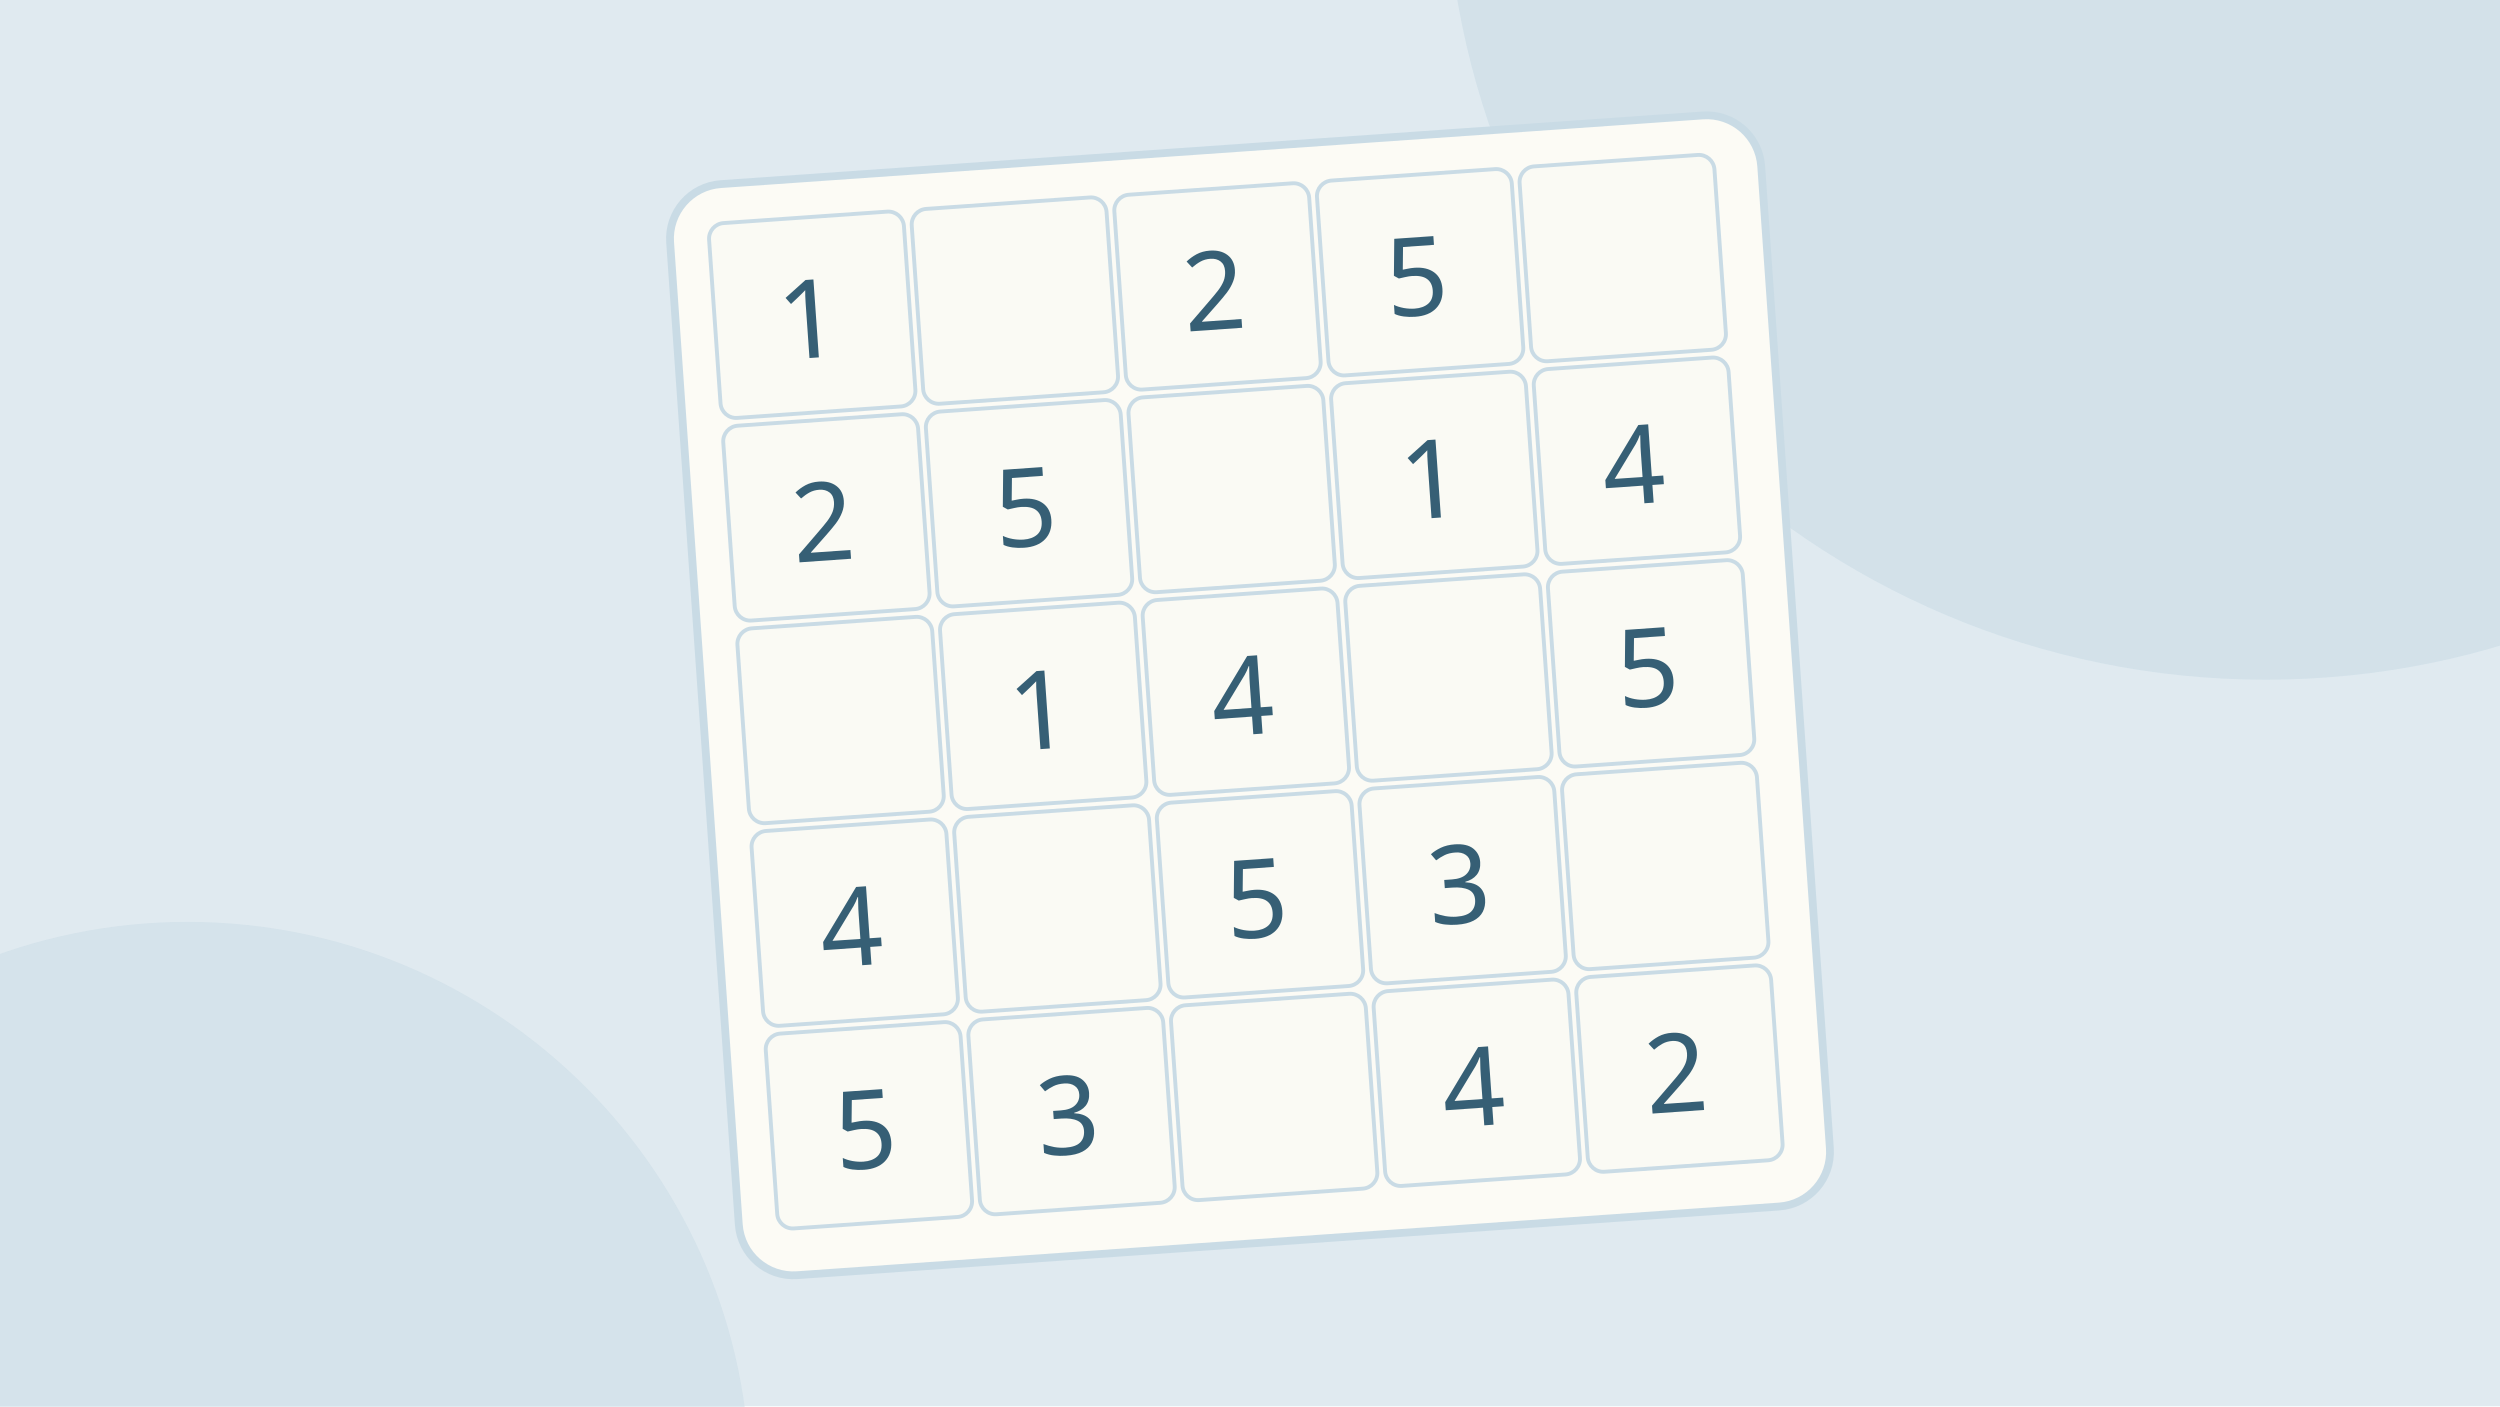
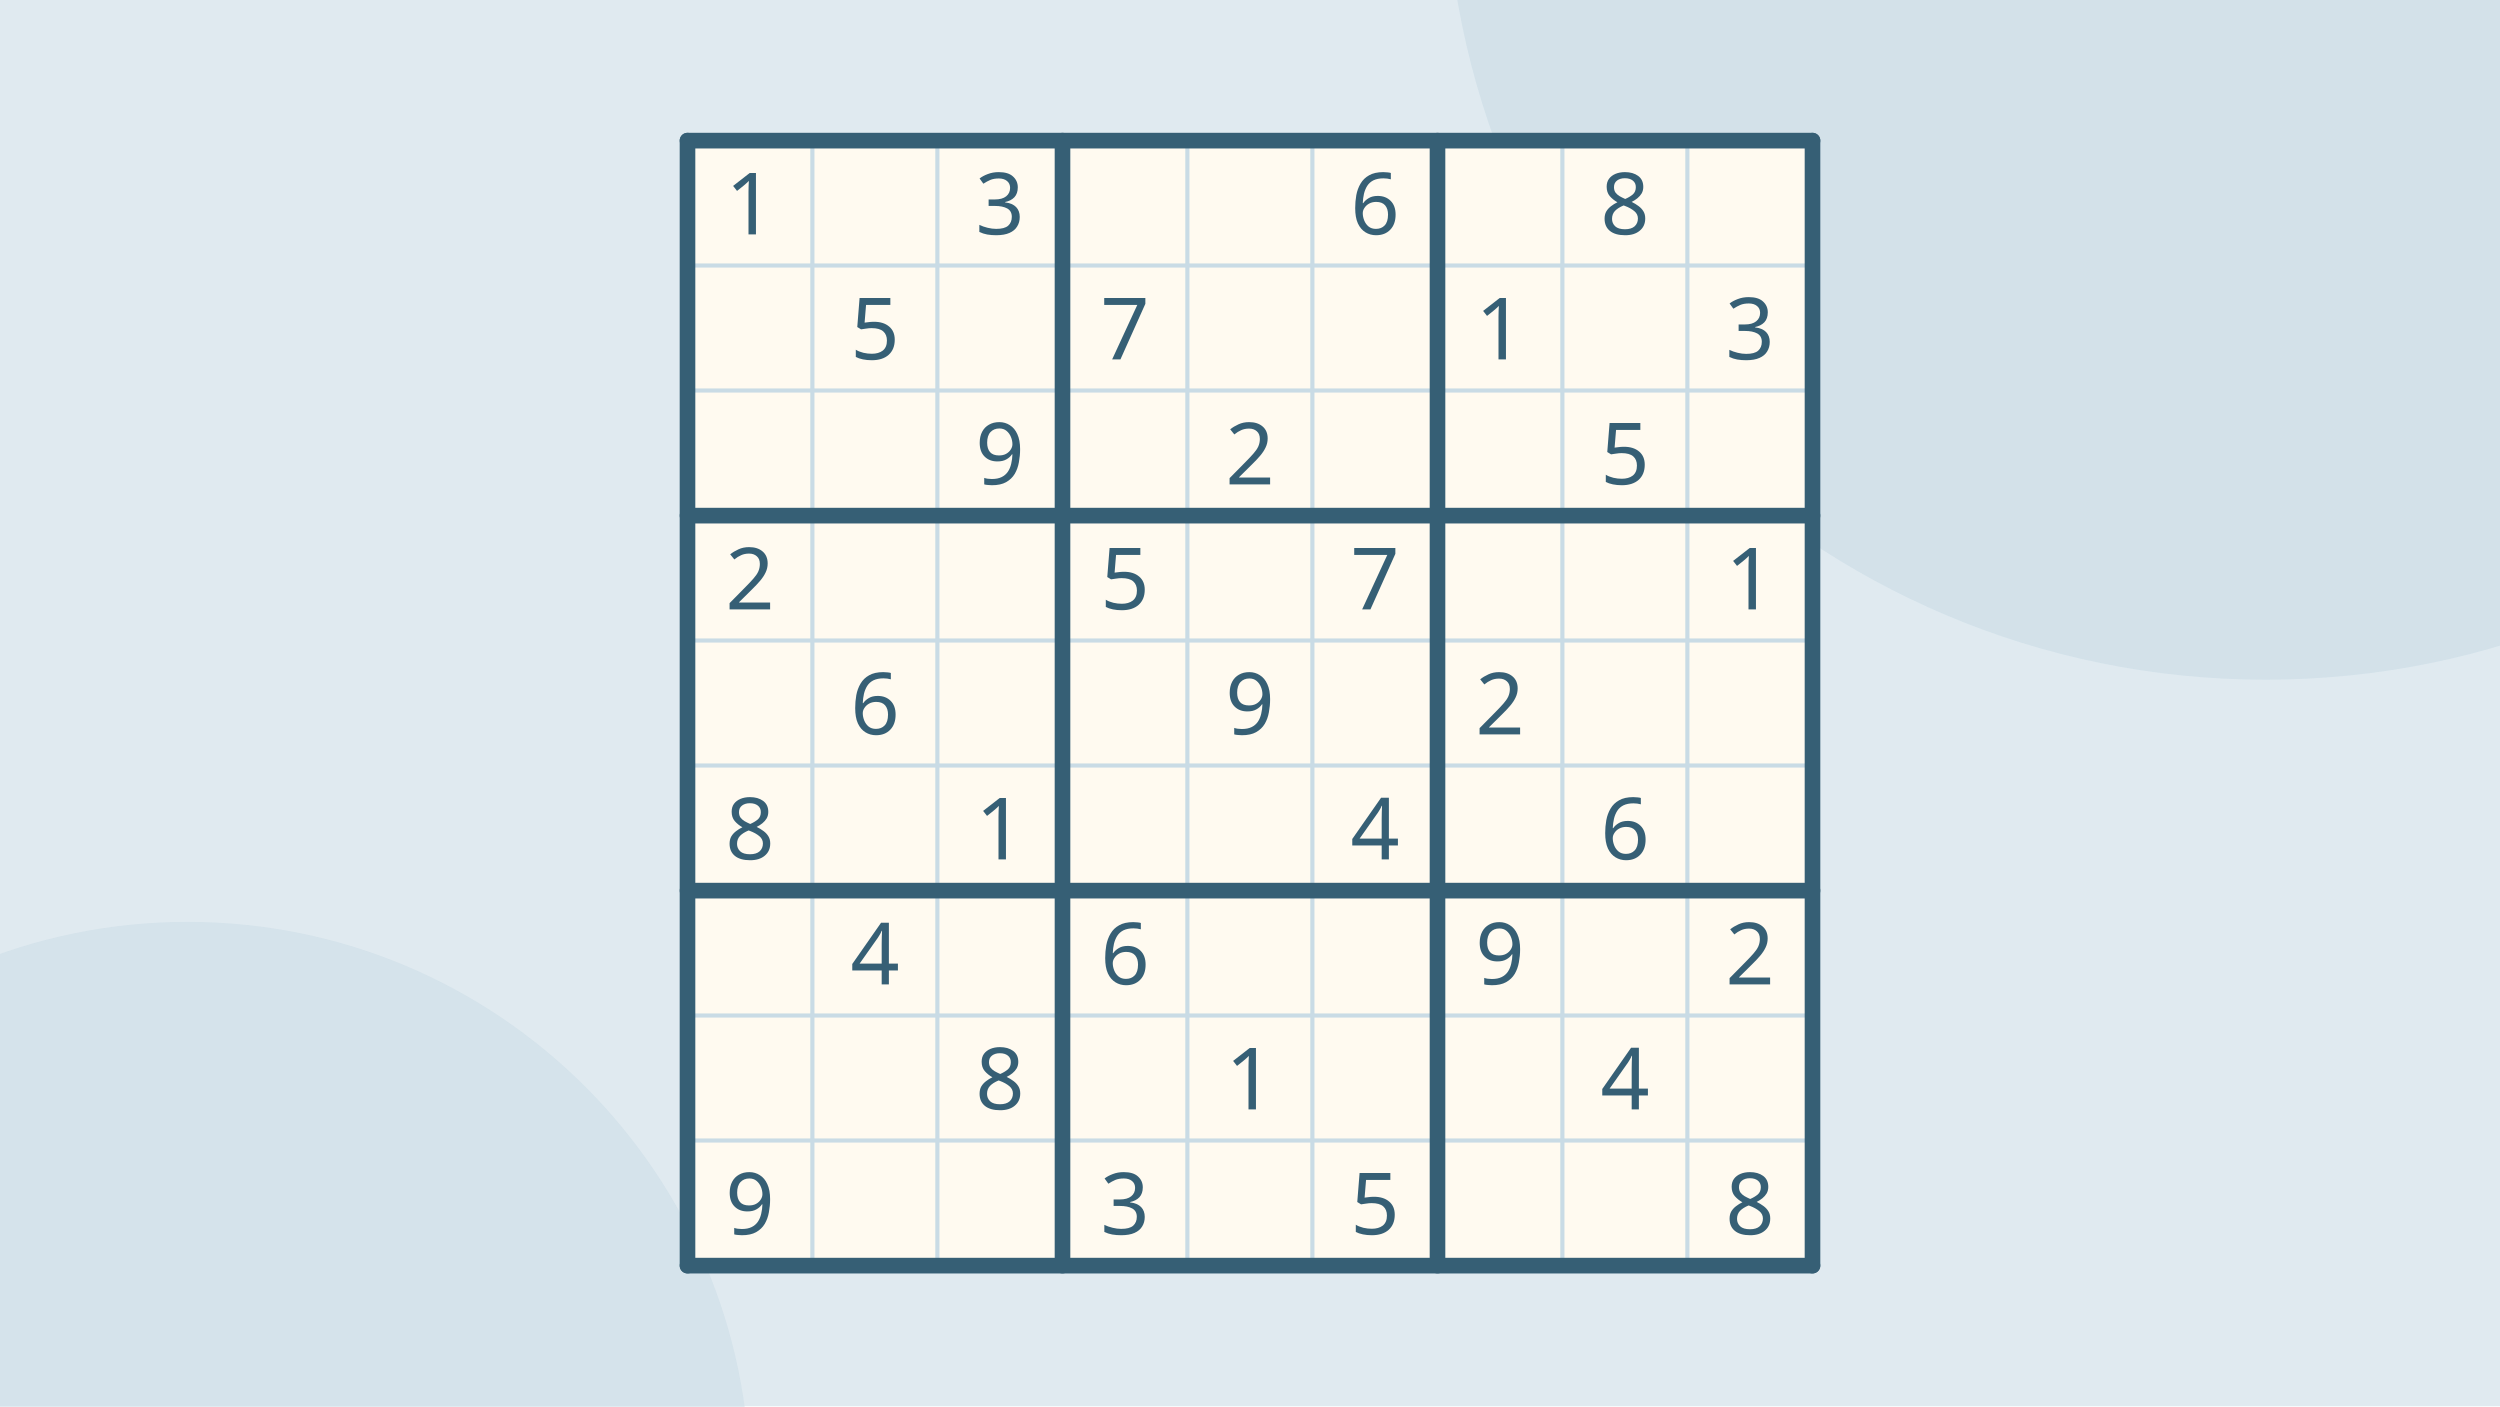
<svg xmlns="http://www.w3.org/2000/svg" viewBox="0 0 320 180" aria-hidden="true" focusable="false" class="puzzle-art">
  <rect width="320" height="180" fill="#e0eaf0" />
  <circle cx="290" cy="-18" r="105" fill="#c9dbe5" opacity=".6" />
  <circle cx="24" cy="190" r="72" fill="#c9dbe5" opacity=".5" />
-   <g transform="translate(95,24) rotate(-4 65 65)">
-     <rect x="-5" y="-5" width="140" height="140" rx="7" fill="#fcfbf5" stroke="#c9dbe5" />
-     <rect x="0" y="0" width="25" height="25" rx="2" fill="#fafaf4" stroke="#c9dbe5" stroke-width=".5" />
-     <text x="12" y="18" font-size="14" font-family="system-ui,sans-serif" font-weight="500" text-anchor="middle" fill="#365f75">1</text>
-     <rect x="26" y="0" width="25" height="25" rx="2" fill="#fafaf4" stroke="#c9dbe5" stroke-width=".5" />
-     <rect x="52" y="0" width="25" height="25" rx="2" fill="#fafaf4" stroke="#c9dbe5" stroke-width=".5" />
-     <text x="64" y="18" font-size="14" font-family="system-ui,sans-serif" font-weight="500" text-anchor="middle" fill="#365f75">2</text>
-     <rect x="78" y="0" width="25" height="25" rx="2" fill="#fafaf4" stroke="#c9dbe5" stroke-width=".5" />
-     <text x="90" y="18" font-size="14" font-family="system-ui,sans-serif" font-weight="500" text-anchor="middle" fill="#365f75">5</text>
-     <rect x="104" y="0" width="25" height="25" rx="2" fill="#fafaf4" stroke="#c9dbe5" stroke-width=".5" />
-     <rect x="0" y="26" width="25" height="25" rx="2" fill="#fafaf4" stroke="#c9dbe5" stroke-width=".5" />
-     <text x="12" y="44" font-size="14" font-family="system-ui,sans-serif" font-weight="500" text-anchor="middle" fill="#365f75">2</text>
-     <rect x="26" y="26" width="25" height="25" rx="2" fill="#fafaf4" stroke="#c9dbe5" stroke-width=".5" />
-     <text x="38" y="44" font-size="14" font-family="system-ui,sans-serif" font-weight="500" text-anchor="middle" fill="#365f75">5</text>
-     <rect x="52" y="26" width="25" height="25" rx="2" fill="#fafaf4" stroke="#c9dbe5" stroke-width=".5" />
-     <rect x="78" y="26" width="25" height="25" rx="2" fill="#fafaf4" stroke="#c9dbe5" stroke-width=".5" />
-     <text x="90" y="44" font-size="14" font-family="system-ui,sans-serif" font-weight="500" text-anchor="middle" fill="#365f75">1</text>
-     <rect x="104" y="26" width="25" height="25" rx="2" fill="#fafaf4" stroke="#c9dbe5" stroke-width=".5" />
-     <text x="116" y="44" font-size="14" font-family="system-ui,sans-serif" font-weight="500" text-anchor="middle" fill="#365f75">4</text>
-     <rect x="0" y="52" width="25" height="25" rx="2" fill="#fafaf4" stroke="#c9dbe5" stroke-width=".5" />
-     <rect x="26" y="52" width="25" height="25" rx="2" fill="#fafaf4" stroke="#c9dbe5" stroke-width=".5" />
-     <text x="38" y="70" font-size="14" font-family="system-ui,sans-serif" font-weight="500" text-anchor="middle" fill="#365f75">1</text>
-     <rect x="52" y="52" width="25" height="25" rx="2" fill="#fafaf4" stroke="#c9dbe5" stroke-width=".5" />
-     <text x="64" y="70" font-size="14" font-family="system-ui,sans-serif" font-weight="500" text-anchor="middle" fill="#365f75">4</text>
-     <rect x="78" y="52" width="25" height="25" rx="2" fill="#fafaf4" stroke="#c9dbe5" stroke-width=".5" />
-     <rect x="104" y="52" width="25" height="25" rx="2" fill="#fafaf4" stroke="#c9dbe5" stroke-width=".5" />
-     <text x="116" y="70" font-size="14" font-family="system-ui,sans-serif" font-weight="500" text-anchor="middle" fill="#365f75">5</text>
-     <rect x="0" y="78" width="25" height="25" rx="2" fill="#fafaf4" stroke="#c9dbe5" stroke-width=".5" />
-     <text x="12" y="96" font-size="14" font-family="system-ui,sans-serif" font-weight="500" text-anchor="middle" fill="#365f75">4</text>
-     <rect x="26" y="78" width="25" height="25" rx="2" fill="#fafaf4" stroke="#c9dbe5" stroke-width=".5" />
-     <rect x="52" y="78" width="25" height="25" rx="2" fill="#fafaf4" stroke="#c9dbe5" stroke-width=".5" />
-     <text x="64" y="96" font-size="14" font-family="system-ui,sans-serif" font-weight="500" text-anchor="middle" fill="#365f75">5</text>
-     <rect x="78" y="78" width="25" height="25" rx="2" fill="#fafaf4" stroke="#c9dbe5" stroke-width=".5" />
-     <text x="90" y="96" font-size="14" font-family="system-ui,sans-serif" font-weight="500" text-anchor="middle" fill="#365f75">3</text>
-     <rect x="104" y="78" width="25" height="25" rx="2" fill="#fafaf4" stroke="#c9dbe5" stroke-width=".5" />
-     <rect x="0" y="104" width="25" height="25" rx="2" fill="#fafaf4" stroke="#c9dbe5" stroke-width=".5" />
-     <text x="12" y="122" font-size="14" font-family="system-ui,sans-serif" font-weight="500" text-anchor="middle" fill="#365f75">5</text>
-     <rect x="26" y="104" width="25" height="25" rx="2" fill="#fafaf4" stroke="#c9dbe5" stroke-width=".5" />
-     <text x="38" y="122" font-size="14" font-family="system-ui,sans-serif" font-weight="500" text-anchor="middle" fill="#365f75">3</text>
-     <rect x="52" y="104" width="25" height="25" rx="2" fill="#fafaf4" stroke="#c9dbe5" stroke-width=".5" />
-     <rect x="78" y="104" width="25" height="25" rx="2" fill="#fafaf4" stroke="#c9dbe5" stroke-width=".5" />
-     <text x="90" y="122" font-size="14" font-family="system-ui,sans-serif" font-weight="500" text-anchor="middle" fill="#365f75">4</text>
-     <rect x="104" y="104" width="25" height="25" rx="2" fill="#fafaf4" stroke="#c9dbe5" stroke-width=".5" />
-     <text x="116" y="122" font-size="14" font-family="system-ui,sans-serif" font-weight="500" text-anchor="middle" fill="#365f75">2</text>
+   <g transform="translate(88,18)">
+     <rect x="0" y="0" width="16" height="16" fill="#fffaf0" stroke="#c9dbe5" stroke-width=".5" />
+     <text x="8" y="12" font-size="11" font-family="system-ui,sans-serif" font-weight="500" text-anchor="middle" fill="#365f75">1</text>
+     <rect x="16" y="0" width="16" height="16" fill="#fffaf0" stroke="#c9dbe5" stroke-width=".5" />
+     <rect x="32" y="0" width="16" height="16" fill="#fffaf0" stroke="#c9dbe5" stroke-width=".5" />
+     <text x="40" y="12" font-size="11" font-family="system-ui,sans-serif" font-weight="500" text-anchor="middle" fill="#365f75">3</text>
+     <rect x="48" y="0" width="16" height="16" fill="#fffaf0" stroke="#c9dbe5" stroke-width=".5" />
+     <rect x="64" y="0" width="16" height="16" fill="#fffaf0" stroke="#c9dbe5" stroke-width=".5" />
+     <rect x="80" y="0" width="16" height="16" fill="#fffaf0" stroke="#c9dbe5" stroke-width=".5" />
+     <text x="88" y="12" font-size="11" font-family="system-ui,sans-serif" font-weight="500" text-anchor="middle" fill="#365f75">6</text>
+     <rect x="96" y="0" width="16" height="16" fill="#fffaf0" stroke="#c9dbe5" stroke-width=".5" />
+     <rect x="112" y="0" width="16" height="16" fill="#fffaf0" stroke="#c9dbe5" stroke-width=".5" />
+     <text x="120" y="12" font-size="11" font-family="system-ui,sans-serif" font-weight="500" text-anchor="middle" fill="#365f75">8</text>
+     <rect x="128" y="0" width="16" height="16" fill="#fffaf0" stroke="#c9dbe5" stroke-width=".5" />
+     <rect x="0" y="16" width="16" height="16" fill="#fffaf0" stroke="#c9dbe5" stroke-width=".5" />
+     <rect x="16" y="16" width="16" height="16" fill="#fffaf0" stroke="#c9dbe5" stroke-width=".5" />
+     <text x="24" y="28" font-size="11" font-family="system-ui,sans-serif" font-weight="500" text-anchor="middle" fill="#365f75">5</text>
+     <rect x="32" y="16" width="16" height="16" fill="#fffaf0" stroke="#c9dbe5" stroke-width=".5" />
+     <rect x="48" y="16" width="16" height="16" fill="#fffaf0" stroke="#c9dbe5" stroke-width=".5" />
+     <text x="56" y="28" font-size="11" font-family="system-ui,sans-serif" font-weight="500" text-anchor="middle" fill="#365f75">7</text>
+     <rect x="64" y="16" width="16" height="16" fill="#fffaf0" stroke="#c9dbe5" stroke-width=".5" />
+     <rect x="80" y="16" width="16" height="16" fill="#fffaf0" stroke="#c9dbe5" stroke-width=".5" />
+     <rect x="96" y="16" width="16" height="16" fill="#fffaf0" stroke="#c9dbe5" stroke-width=".5" />
+     <text x="104" y="28" font-size="11" font-family="system-ui,sans-serif" font-weight="500" text-anchor="middle" fill="#365f75">1</text>
+     <rect x="112" y="16" width="16" height="16" fill="#fffaf0" stroke="#c9dbe5" stroke-width=".5" />
+     <rect x="128" y="16" width="16" height="16" fill="#fffaf0" stroke="#c9dbe5" stroke-width=".5" />
+     <text x="136" y="28" font-size="11" font-family="system-ui,sans-serif" font-weight="500" text-anchor="middle" fill="#365f75">3</text>
+     <rect x="0" y="32" width="16" height="16" fill="#fffaf0" stroke="#c9dbe5" stroke-width=".5" />
+     <rect x="16" y="32" width="16" height="16" fill="#fffaf0" stroke="#c9dbe5" stroke-width=".5" />
+     <rect x="32" y="32" width="16" height="16" fill="#fffaf0" stroke="#c9dbe5" stroke-width=".5" />
+     <text x="40" y="44" font-size="11" font-family="system-ui,sans-serif" font-weight="500" text-anchor="middle" fill="#365f75">9</text>
+     <rect x="48" y="32" width="16" height="16" fill="#fffaf0" stroke="#c9dbe5" stroke-width=".5" />
+     <rect x="64" y="32" width="16" height="16" fill="#fffaf0" stroke="#c9dbe5" stroke-width=".5" />
+     <text x="72" y="44" font-size="11" font-family="system-ui,sans-serif" font-weight="500" text-anchor="middle" fill="#365f75">2</text>
+     <rect x="80" y="32" width="16" height="16" fill="#fffaf0" stroke="#c9dbe5" stroke-width=".5" />
+     <rect x="96" y="32" width="16" height="16" fill="#fffaf0" stroke="#c9dbe5" stroke-width=".5" />
+     <rect x="112" y="32" width="16" height="16" fill="#fffaf0" stroke="#c9dbe5" stroke-width=".5" />
+     <text x="120" y="44" font-size="11" font-family="system-ui,sans-serif" font-weight="500" text-anchor="middle" fill="#365f75">5</text>
+     <rect x="128" y="32" width="16" height="16" fill="#fffaf0" stroke="#c9dbe5" stroke-width=".5" />
+     <rect x="0" y="48" width="16" height="16" fill="#fffaf0" stroke="#c9dbe5" stroke-width=".5" />
+     <text x="8" y="60" font-size="11" font-family="system-ui,sans-serif" font-weight="500" text-anchor="middle" fill="#365f75">2</text>
+     <rect x="16" y="48" width="16" height="16" fill="#fffaf0" stroke="#c9dbe5" stroke-width=".5" />
+     <rect x="32" y="48" width="16" height="16" fill="#fffaf0" stroke="#c9dbe5" stroke-width=".5" />
+     <rect x="48" y="48" width="16" height="16" fill="#fffaf0" stroke="#c9dbe5" stroke-width=".5" />
+     <text x="56" y="60" font-size="11" font-family="system-ui,sans-serif" font-weight="500" text-anchor="middle" fill="#365f75">5</text>
+     <rect x="64" y="48" width="16" height="16" fill="#fffaf0" stroke="#c9dbe5" stroke-width=".5" />
+     <rect x="80" y="48" width="16" height="16" fill="#fffaf0" stroke="#c9dbe5" stroke-width=".5" />
+     <text x="88" y="60" font-size="11" font-family="system-ui,sans-serif" font-weight="500" text-anchor="middle" fill="#365f75">7</text>
+     <rect x="96" y="48" width="16" height="16" fill="#fffaf0" stroke="#c9dbe5" stroke-width=".5" />
+     <rect x="112" y="48" width="16" height="16" fill="#fffaf0" stroke="#c9dbe5" stroke-width=".5" />
+     <rect x="128" y="48" width="16" height="16" fill="#fffaf0" stroke="#c9dbe5" stroke-width=".5" />
+     <text x="136" y="60" font-size="11" font-family="system-ui,sans-serif" font-weight="500" text-anchor="middle" fill="#365f75">1</text>
+     <rect x="0" y="64" width="16" height="16" fill="#fffaf0" stroke="#c9dbe5" stroke-width=".5" />
+     <rect x="16" y="64" width="16" height="16" fill="#fffaf0" stroke="#c9dbe5" stroke-width=".5" />
+     <text x="24" y="76" font-size="11" font-family="system-ui,sans-serif" font-weight="500" text-anchor="middle" fill="#365f75">6</text>
+     <rect x="32" y="64" width="16" height="16" fill="#fffaf0" stroke="#c9dbe5" stroke-width=".5" />
+     <rect x="48" y="64" width="16" height="16" fill="#fffaf0" stroke="#c9dbe5" stroke-width=".5" />
+     <rect x="64" y="64" width="16" height="16" fill="#fffaf0" stroke="#c9dbe5" stroke-width=".5" />
+     <text x="72" y="76" font-size="11" font-family="system-ui,sans-serif" font-weight="500" text-anchor="middle" fill="#365f75">9</text>
+     <rect x="80" y="64" width="16" height="16" fill="#fffaf0" stroke="#c9dbe5" stroke-width=".5" />
+     <rect x="96" y="64" width="16" height="16" fill="#fffaf0" stroke="#c9dbe5" stroke-width=".5" />
+     <text x="104" y="76" font-size="11" font-family="system-ui,sans-serif" font-weight="500" text-anchor="middle" fill="#365f75">2</text>
+     <rect x="112" y="64" width="16" height="16" fill="#fffaf0" stroke="#c9dbe5" stroke-width=".5" />
+     <rect x="128" y="64" width="16" height="16" fill="#fffaf0" stroke="#c9dbe5" stroke-width=".5" />
+     <rect x="0" y="80" width="16" height="16" fill="#fffaf0" stroke="#c9dbe5" stroke-width=".5" />
+     <text x="8" y="92" font-size="11" font-family="system-ui,sans-serif" font-weight="500" text-anchor="middle" fill="#365f75">8</text>
+     <rect x="16" y="80" width="16" height="16" fill="#fffaf0" stroke="#c9dbe5" stroke-width=".5" />
+     <rect x="32" y="80" width="16" height="16" fill="#fffaf0" stroke="#c9dbe5" stroke-width=".5" />
+     <text x="40" y="92" font-size="11" font-family="system-ui,sans-serif" font-weight="500" text-anchor="middle" fill="#365f75">1</text>
+     <rect x="48" y="80" width="16" height="16" fill="#fffaf0" stroke="#c9dbe5" stroke-width=".5" />
+     <rect x="64" y="80" width="16" height="16" fill="#fffaf0" stroke="#c9dbe5" stroke-width=".5" />
+     <rect x="80" y="80" width="16" height="16" fill="#fffaf0" stroke="#c9dbe5" stroke-width=".5" />
+     <text x="88" y="92" font-size="11" font-family="system-ui,sans-serif" font-weight="500" text-anchor="middle" fill="#365f75">4</text>
+     <rect x="96" y="80" width="16" height="16" fill="#fffaf0" stroke="#c9dbe5" stroke-width=".5" />
+     <rect x="112" y="80" width="16" height="16" fill="#fffaf0" stroke="#c9dbe5" stroke-width=".5" />
+     <text x="120" y="92" font-size="11" font-family="system-ui,sans-serif" font-weight="500" text-anchor="middle" fill="#365f75">6</text>
+     <rect x="128" y="80" width="16" height="16" fill="#fffaf0" stroke="#c9dbe5" stroke-width=".5" />
+     <rect x="0" y="96" width="16" height="16" fill="#fffaf0" stroke="#c9dbe5" stroke-width=".5" />
+     <rect x="16" y="96" width="16" height="16" fill="#fffaf0" stroke="#c9dbe5" stroke-width=".5" />
+     <text x="24" y="108" font-size="11" font-family="system-ui,sans-serif" font-weight="500" text-anchor="middle" fill="#365f75">4</text>
+     <rect x="32" y="96" width="16" height="16" fill="#fffaf0" stroke="#c9dbe5" stroke-width=".5" />
+     <rect x="48" y="96" width="16" height="16" fill="#fffaf0" stroke="#c9dbe5" stroke-width=".5" />
+     <text x="56" y="108" font-size="11" font-family="system-ui,sans-serif" font-weight="500" text-anchor="middle" fill="#365f75">6</text>
+     <rect x="64" y="96" width="16" height="16" fill="#fffaf0" stroke="#c9dbe5" stroke-width=".5" />
+     <rect x="80" y="96" width="16" height="16" fill="#fffaf0" stroke="#c9dbe5" stroke-width=".5" />
+     <rect x="96" y="96" width="16" height="16" fill="#fffaf0" stroke="#c9dbe5" stroke-width=".5" />
+     <text x="104" y="108" font-size="11" font-family="system-ui,sans-serif" font-weight="500" text-anchor="middle" fill="#365f75">9</text>
+     <rect x="112" y="96" width="16" height="16" fill="#fffaf0" stroke="#c9dbe5" stroke-width=".5" />
+     <rect x="128" y="96" width="16" height="16" fill="#fffaf0" stroke="#c9dbe5" stroke-width=".5" />
+     <text x="136" y="108" font-size="11" font-family="system-ui,sans-serif" font-weight="500" text-anchor="middle" fill="#365f75">2</text>
+     <rect x="0" y="112" width="16" height="16" fill="#fffaf0" stroke="#c9dbe5" stroke-width=".5" />
+     <rect x="16" y="112" width="16" height="16" fill="#fffaf0" stroke="#c9dbe5" stroke-width=".5" />
+     <rect x="32" y="112" width="16" height="16" fill="#fffaf0" stroke="#c9dbe5" stroke-width=".5" />
+     <text x="40" y="124" font-size="11" font-family="system-ui,sans-serif" font-weight="500" text-anchor="middle" fill="#365f75">8</text>
+     <rect x="48" y="112" width="16" height="16" fill="#fffaf0" stroke="#c9dbe5" stroke-width=".5" />
+     <rect x="64" y="112" width="16" height="16" fill="#fffaf0" stroke="#c9dbe5" stroke-width=".5" />
+     <text x="72" y="124" font-size="11" font-family="system-ui,sans-serif" font-weight="500" text-anchor="middle" fill="#365f75">1</text>
+     <rect x="80" y="112" width="16" height="16" fill="#fffaf0" stroke="#c9dbe5" stroke-width=".5" />
+     <rect x="96" y="112" width="16" height="16" fill="#fffaf0" stroke="#c9dbe5" stroke-width=".5" />
+     <rect x="112" y="112" width="16" height="16" fill="#fffaf0" stroke="#c9dbe5" stroke-width=".5" />
+     <text x="120" y="124" font-size="11" font-family="system-ui,sans-serif" font-weight="500" text-anchor="middle" fill="#365f75">4</text>
+     <rect x="128" y="112" width="16" height="16" fill="#fffaf0" stroke="#c9dbe5" stroke-width=".5" />
+     <rect x="0" y="128" width="16" height="16" fill="#fffaf0" stroke="#c9dbe5" stroke-width=".5" />
+     <text x="8" y="140" font-size="11" font-family="system-ui,sans-serif" font-weight="500" text-anchor="middle" fill="#365f75">9</text>
+     <rect x="16" y="128" width="16" height="16" fill="#fffaf0" stroke="#c9dbe5" stroke-width=".5" />
+     <rect x="32" y="128" width="16" height="16" fill="#fffaf0" stroke="#c9dbe5" stroke-width=".5" />
+     <rect x="48" y="128" width="16" height="16" fill="#fffaf0" stroke="#c9dbe5" stroke-width=".5" />
+     <text x="56" y="140" font-size="11" font-family="system-ui,sans-serif" font-weight="500" text-anchor="middle" fill="#365f75">3</text>
+     <rect x="64" y="128" width="16" height="16" fill="#fffaf0" stroke="#c9dbe5" stroke-width=".5" />
+     <rect x="80" y="128" width="16" height="16" fill="#fffaf0" stroke="#c9dbe5" stroke-width=".5" />
+     <text x="88" y="140" font-size="11" font-family="system-ui,sans-serif" font-weight="500" text-anchor="middle" fill="#365f75">5</text>
+     <rect x="96" y="128" width="16" height="16" fill="#fffaf0" stroke="#c9dbe5" stroke-width=".5" />
+     <rect x="112" y="128" width="16" height="16" fill="#fffaf0" stroke="#c9dbe5" stroke-width=".5" />
+     <rect x="128" y="128" width="16" height="16" fill="#fffaf0" stroke="#c9dbe5" stroke-width=".5" />
+     <text x="136" y="140" font-size="11" font-family="system-ui,sans-serif" font-weight="500" text-anchor="middle" fill="#365f75">8</text>
+     <path d="M0 0L0 144" stroke="#365f75" stroke-width="2" stroke-linecap="round" />
+     <path d="M0 0L144 0" stroke="#365f75" stroke-width="2" stroke-linecap="round" />
+     <path d="M48 0L48 144" stroke="#365f75" stroke-width="2" stroke-linecap="round" />
+     <path d="M0 48L144 48" stroke="#365f75" stroke-width="2" stroke-linecap="round" />
+     <path d="M96 0L96 144" stroke="#365f75" stroke-width="2" stroke-linecap="round" />
+     <path d="M0 96L144 96" stroke="#365f75" stroke-width="2" stroke-linecap="round" />
+     <path d="M144 0L144 144" stroke="#365f75" stroke-width="2" stroke-linecap="round" />
+     <path d="M0 144L144 144" stroke="#365f75" stroke-width="2" stroke-linecap="round" />
  </g>
</svg>
